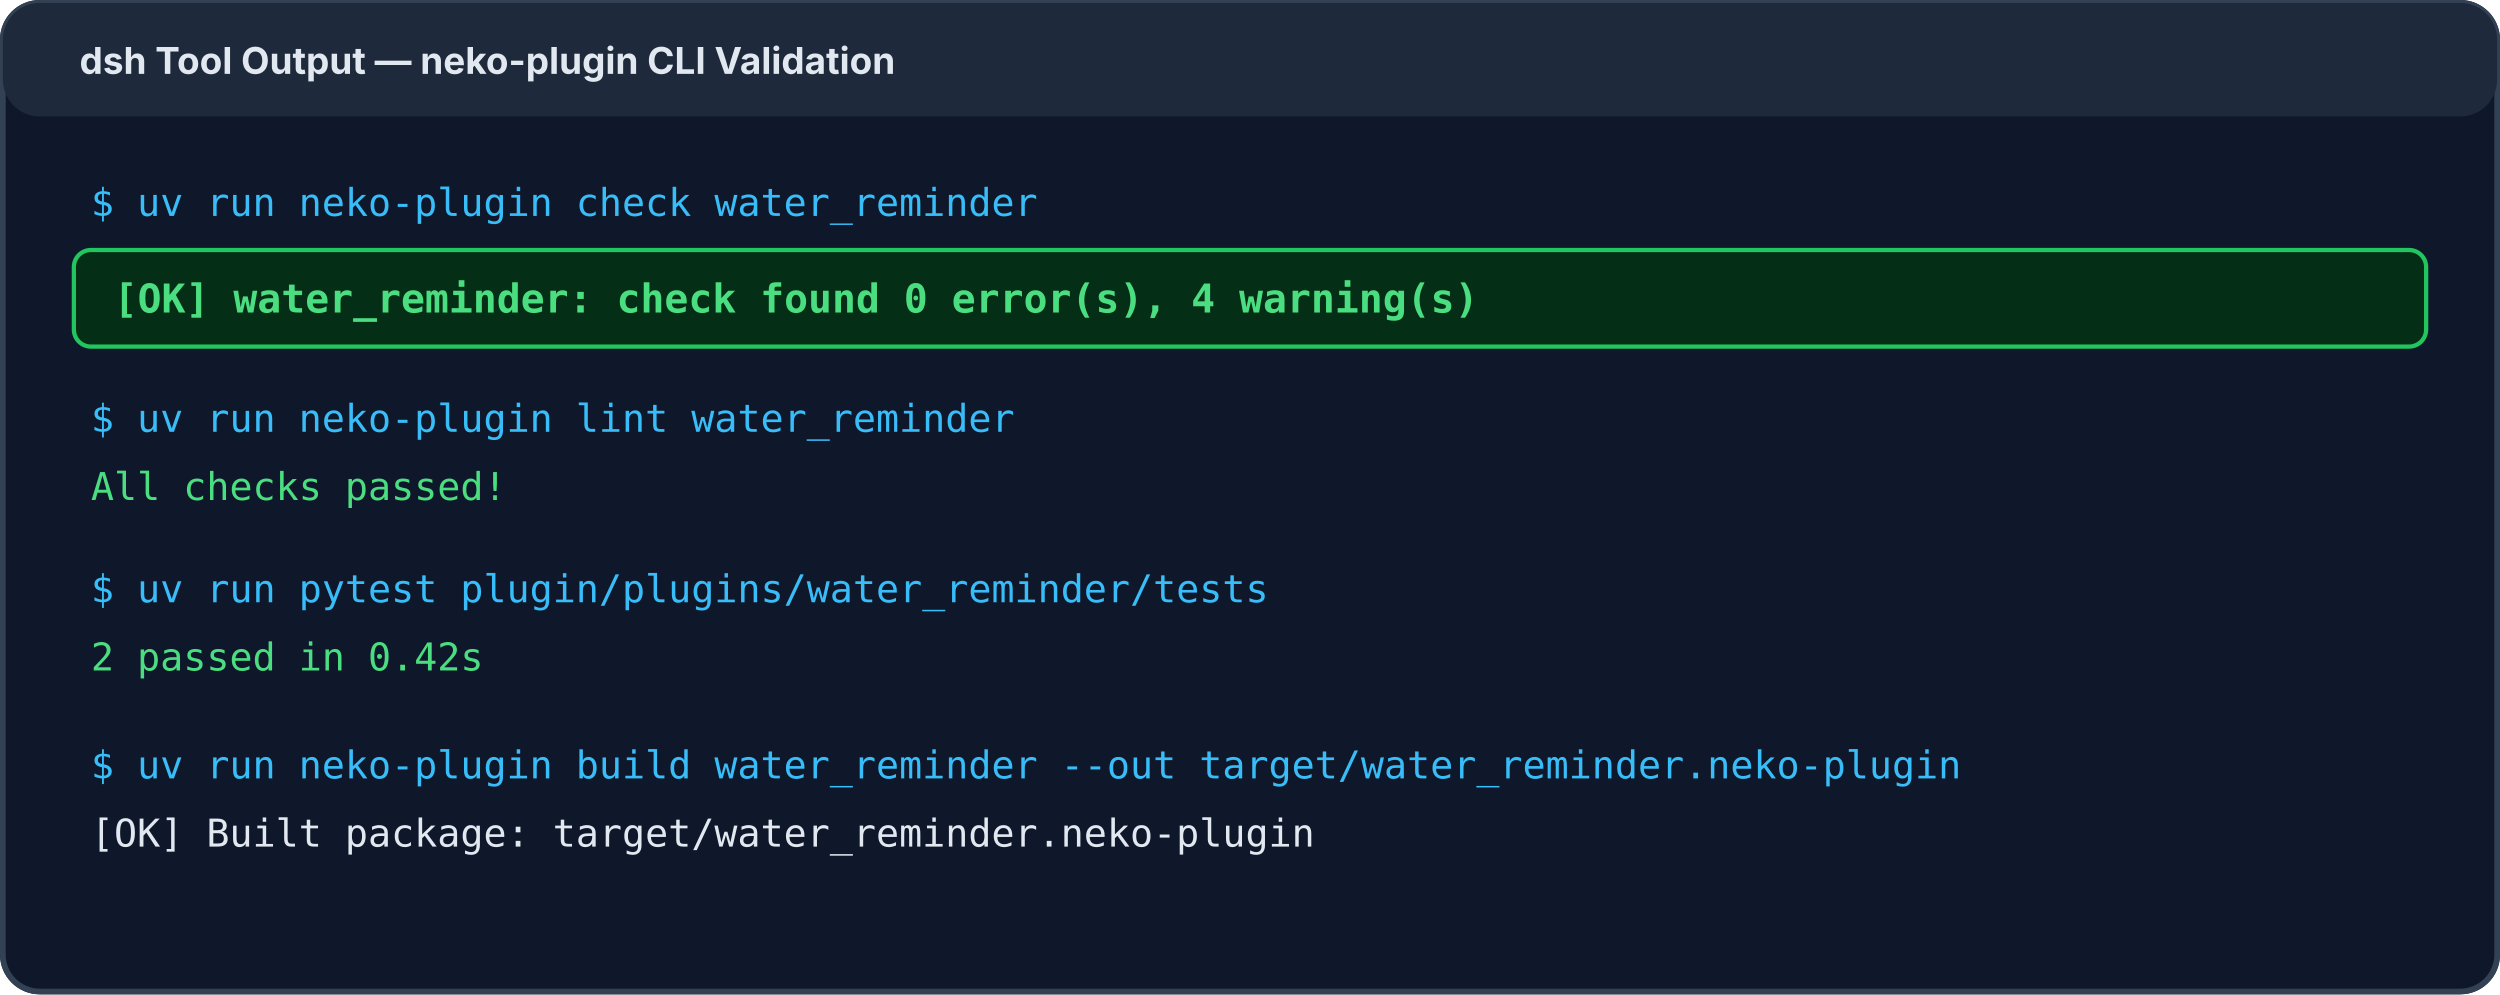
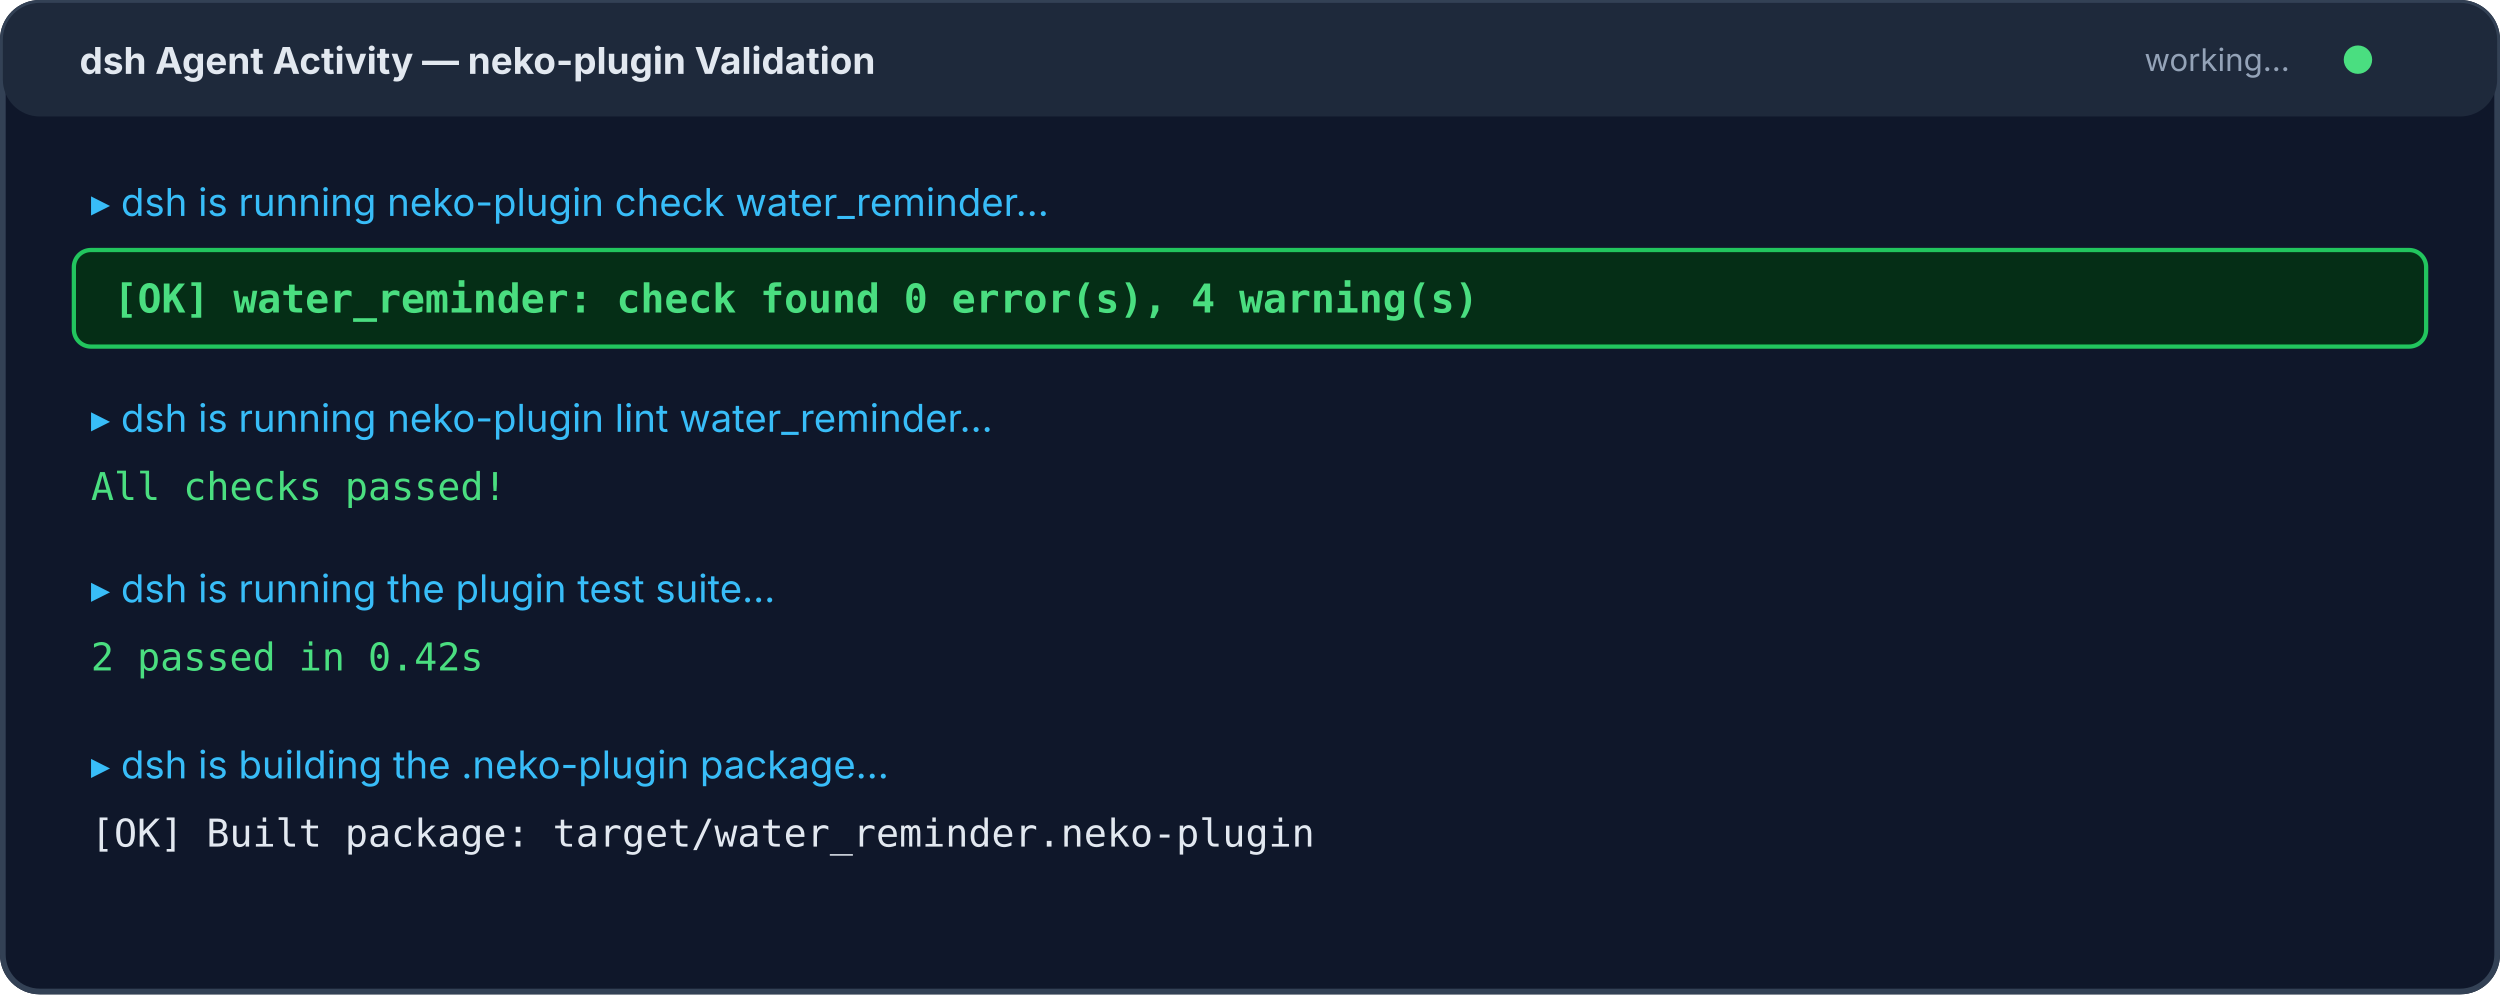
<svg xmlns="http://www.w3.org/2000/svg" viewBox="0 0 880 350" fill="none">
  <rect width="880" height="350" rx="14" fill="#0F172A" />
  <rect x="1" y="1" width="878" height="348" rx="13" stroke="#334155" stroke-width="2" />
  <rect x="1" y="1" width="878" height="40" rx="13" fill="#1E293B" />
-   <text x="28" y="26" fill="#E2E8F0" font-family="system-ui, -apple-system, sans-serif" font-size="13" font-weight="700">dsh Tool Output — neko-plugin CLI Validation</text>
-   <text x="32" y="76" fill="#38BDF8" font-family="ui-monospace, SFMono-Regular, Menlo, monospace" font-size="13.5">$ uv run neko-plugin check water_reminder</text>
+   <text x="28" y="26" fill="#E2E8F0" font-family="system-ui, -apple-system, sans-serif" font-size="13" font-weight="700">dsh Agent Activity — neko-plugin Validation</text>
+   <circle cx="830" cy="21" r="5" fill="#4ADE80" />
+   <text x="806" y="25" text-anchor="end" fill="#94A3B8" font-family="system-ui, -apple-system, sans-serif" font-size="11">working…</text>
+   <text x="32" y="76" fill="#38BDF8" font-family="system-ui, -apple-system, sans-serif" font-size="13.5">▸ dsh is running neko-plugin check water_reminder…</text>
  <rect x="26" y="88" width="828" height="34" rx="6" fill="#052E16" stroke="#22C55E" stroke-width="1.5" />
  <text x="40" y="110" fill="#4ADE80" font-family="ui-monospace, SFMono-Regular, Menlo, monospace" font-size="14" font-weight="700">[OK] water_reminder: check found 0 error(s), 4 warning(s)</text>
-   <text x="32" y="152" fill="#38BDF8" font-family="ui-monospace, SFMono-Regular, Menlo, monospace" font-size="13.5">$ uv run neko-plugin lint water_reminder</text>
+   <text x="32" y="152" fill="#38BDF8" font-family="system-ui, -apple-system, sans-serif" font-size="13.5">▸ dsh is running neko-plugin lint water_reminder…</text>
  <text x="32" y="176" fill="#4ADE80" font-family="ui-monospace, SFMono-Regular, Menlo, monospace" font-size="13.5">All checks passed!</text>
-   <text x="32" y="212" fill="#38BDF8" font-family="ui-monospace, SFMono-Regular, Menlo, monospace" font-size="13.5">$ uv run pytest plugin/plugins/water_reminder/tests</text>
+   <text x="32" y="212" fill="#38BDF8" font-family="system-ui, -apple-system, sans-serif" font-size="13.5">▸ dsh is running the plugin test suite…</text>
  <text x="32" y="236" fill="#4ADE80" font-family="ui-monospace, SFMono-Regular, Menlo, monospace" font-size="13.5">2 passed in 0.42s</text>
-   <text x="32" y="274" fill="#38BDF8" font-family="ui-monospace, SFMono-Regular, Menlo, monospace" font-size="13.5">$ uv run neko-plugin build water_reminder --out target/water_reminder.neko-plugin</text>
+   <text x="32" y="274" fill="#38BDF8" font-family="system-ui, -apple-system, sans-serif" font-size="13.5">▸ dsh is building the .neko-plugin package…</text>
  <text x="32" y="298" fill="#E2E8F0" font-family="ui-monospace, SFMono-Regular, Menlo, monospace" font-size="13.5">[OK] Built package: target/water_reminder.neko-plugin</text>
</svg>
